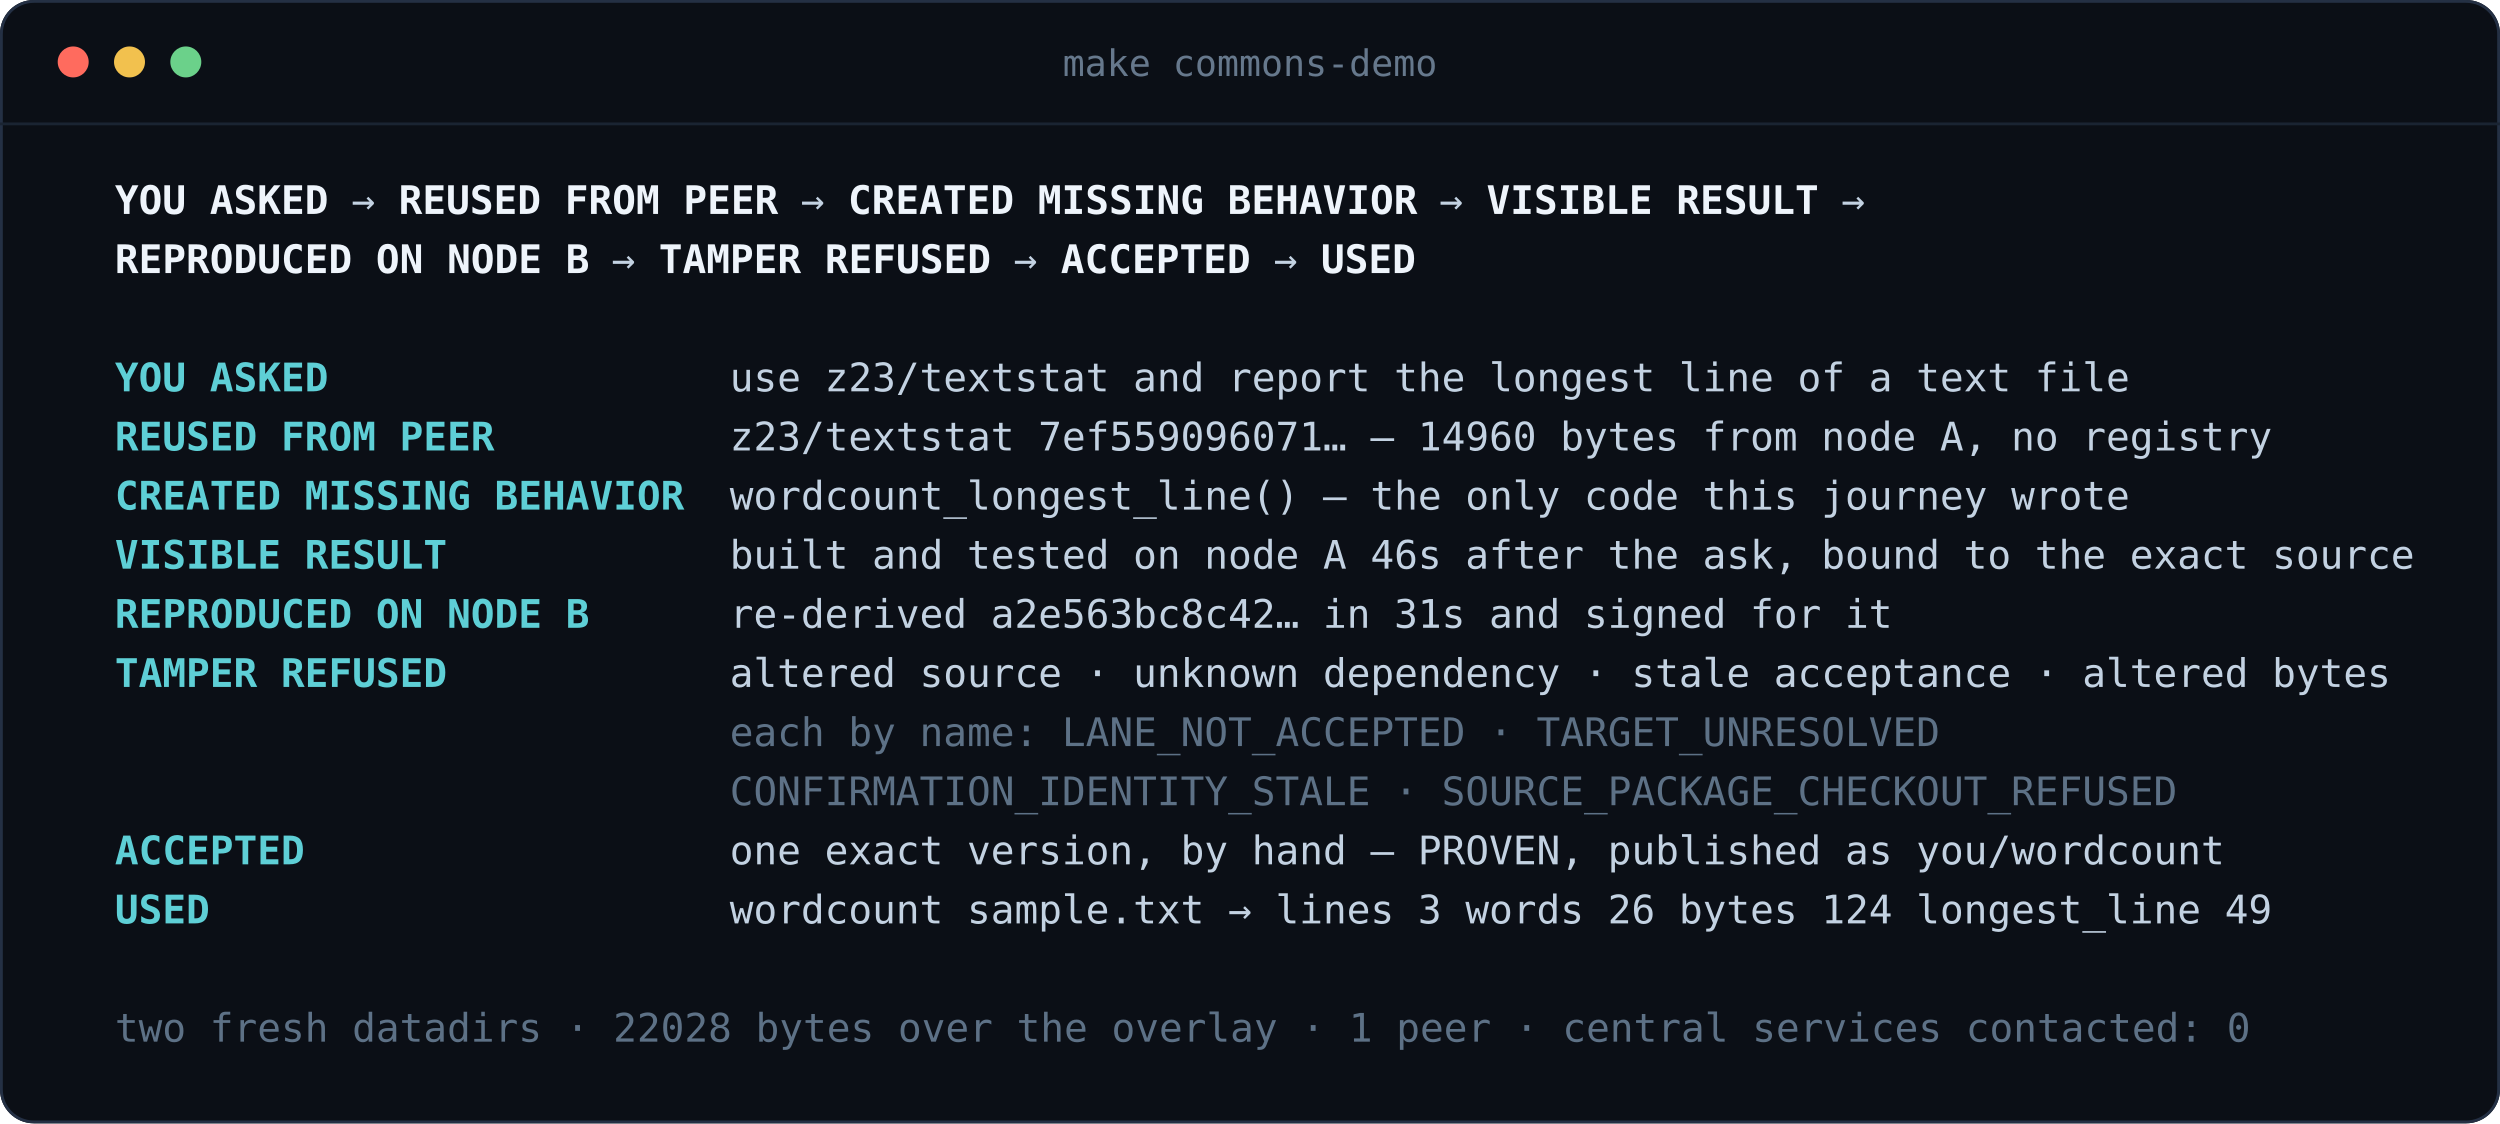
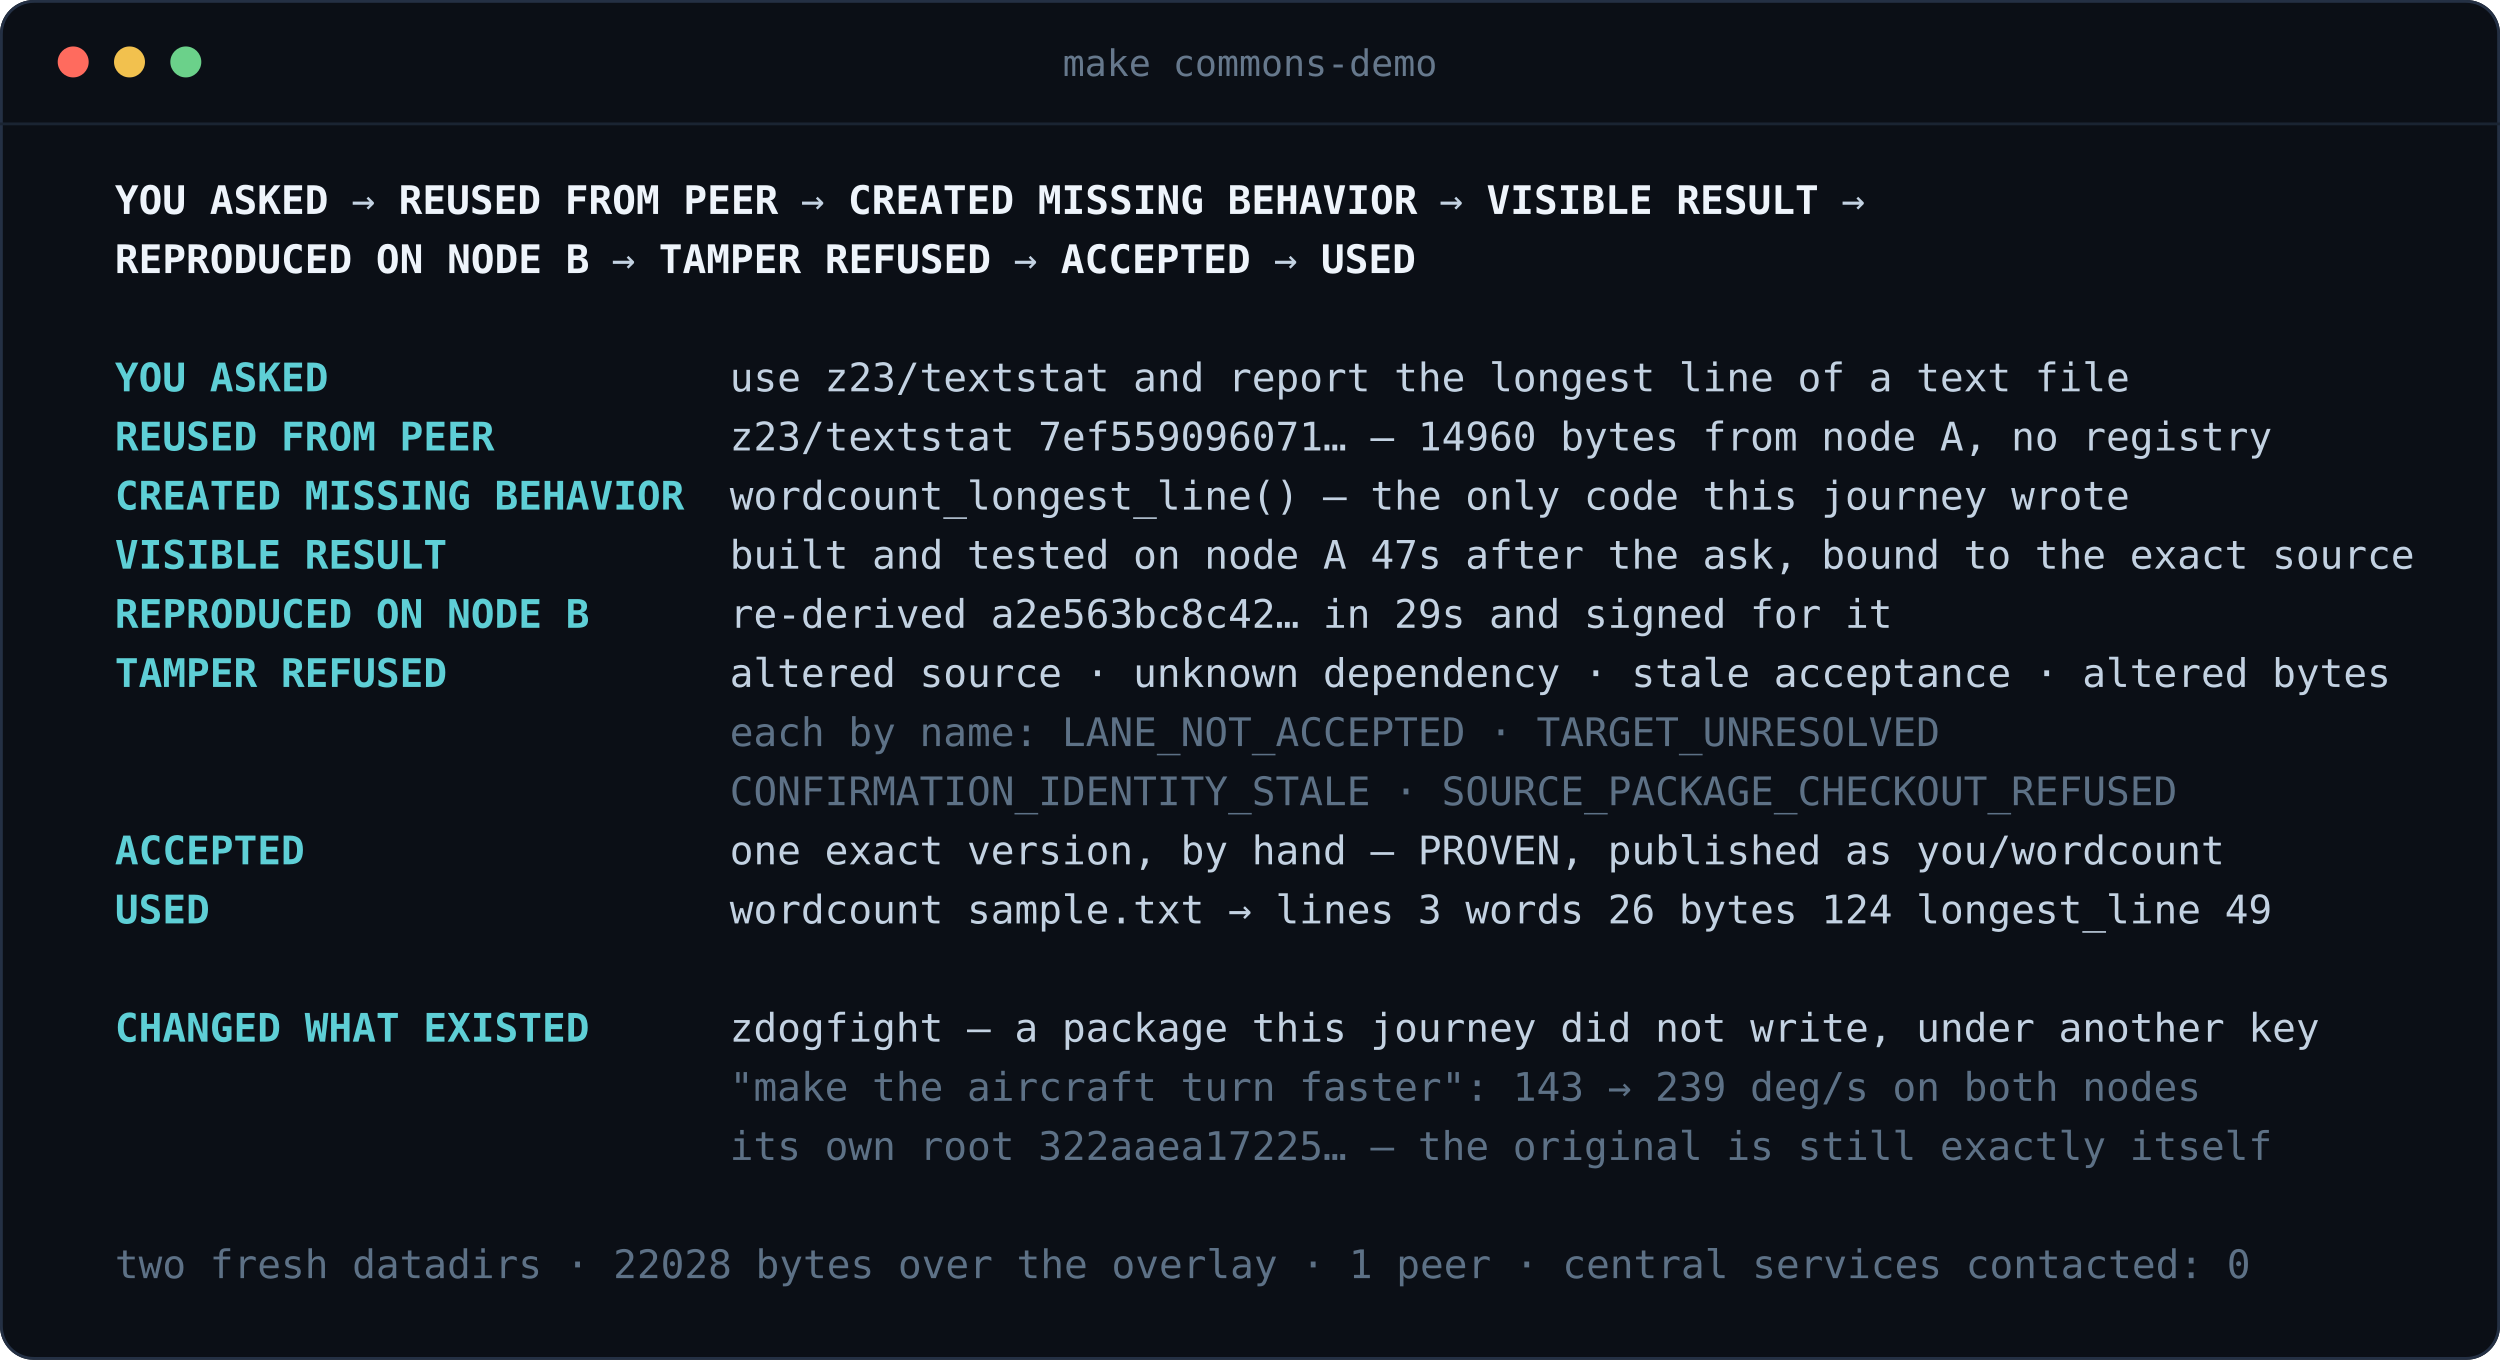
- <svg xmlns="http://www.w3.org/2000/svg" width="888" height="399" viewBox="0 0 888 399" role="img" aria-label="make commons-demo">
-   <rect width="888" height="399" rx="12" fill="#0b0f16" />
-   <rect x="0.5" y="0.5" width="887" height="398" rx="11.5" fill="none" stroke="#243044" />
+ <svg xmlns="http://www.w3.org/2000/svg" width="888" height="483" viewBox="0 0 888 483" role="img" aria-label="make commons-demo">
+   <rect width="888" height="483" rx="12" fill="#0b0f16" />
+   <rect x="0.5" y="0.5" width="887" height="482" rx="11.5" fill="none" stroke="#243044" />
  <path d="M0 44 h888" stroke="#1a2432" />
  <circle cx="26" cy="22" r="5.5" fill="#ff6b5e" />
  <circle cx="46" cy="22" r="5.5" fill="#f2c14e" />
  <circle cx="66" cy="22" r="5.5" fill="#6bd18a" />
  <text x="444" y="27" font-family="ui-monospace, SFMono-Regular, Menlo, Consolas, monospace" font-size="13" fill="#66788c" text-anchor="middle">make commons-demo</text>
  <text y="76" font-family="ui-monospace, SFMono-Regular, Menlo, Consolas, monospace" font-size="14" xml:space="preserve">
    <tspan x="40.8" textLength="75.6" lengthAdjust="spacing" fill="#eef4fb" font-weight="bold">YOU ASKED</tspan>
    <tspan x="116.4" textLength="25.2" lengthAdjust="spacing" fill="#c3d2e2"> → </tspan>
    <tspan x="141.6" textLength="134.4" lengthAdjust="spacing" fill="#eef4fb" font-weight="bold">REUSED FROM PEER</tspan>
    <tspan x="276.0" textLength="25.2" lengthAdjust="spacing" fill="#c3d2e2"> → </tspan>
    <tspan x="301.2" textLength="201.6" lengthAdjust="spacing" fill="#eef4fb" font-weight="bold">CREATED MISSING BEHAVIOR</tspan>
    <tspan x="502.8" textLength="25.2" lengthAdjust="spacing" fill="#c3d2e2"> → </tspan>
    <tspan x="528.0" textLength="117.6" lengthAdjust="spacing" fill="#eef4fb" font-weight="bold">VISIBLE RESULT</tspan>
    <tspan x="645.6" textLength="16.8" lengthAdjust="spacing" fill="#c3d2e2"> →</tspan>
  </text>
  <text y="97" font-family="ui-monospace, SFMono-Regular, Menlo, Consolas, monospace" font-size="14" xml:space="preserve">
    <tspan x="40.8" textLength="168.0" lengthAdjust="spacing" fill="#eef4fb" font-weight="bold">REPRODUCED ON NODE B</tspan>
    <tspan x="208.8" textLength="25.2" lengthAdjust="spacing" fill="#c3d2e2"> → </tspan>
    <tspan x="234.0" textLength="117.6" lengthAdjust="spacing" fill="#eef4fb" font-weight="bold">TAMPER REFUSED</tspan>
    <tspan x="351.6" textLength="25.2" lengthAdjust="spacing" fill="#c3d2e2"> → </tspan>
    <tspan x="376.8" textLength="67.2" lengthAdjust="spacing" fill="#eef4fb" font-weight="bold">ACCEPTED</tspan>
    <tspan x="444.0" textLength="25.2" lengthAdjust="spacing" fill="#c3d2e2"> → </tspan>
    <tspan x="469.2" textLength="33.6" lengthAdjust="spacing" fill="#eef4fb" font-weight="bold">USED</tspan>
  </text>
  <text y="118" font-family="ui-monospace, SFMono-Regular, Menlo, Consolas, monospace" font-size="14" xml:space="preserve" />
  <text y="139" font-family="ui-monospace, SFMono-Regular, Menlo, Consolas, monospace" font-size="14" xml:space="preserve">
    <tspan x="40.8" textLength="218.4" lengthAdjust="spacing" fill="#5ecfd6" font-weight="bold">YOU ASKED                 </tspan>
    <tspan x="259.2" textLength="495.6" lengthAdjust="spacing" fill="#c3d2e2">use z23/textstat and report the longest line of a text file</tspan>
  </text>
  <text y="160" font-family="ui-monospace, SFMono-Regular, Menlo, Consolas, monospace" font-size="14" xml:space="preserve">
    <tspan x="40.8" textLength="218.4" lengthAdjust="spacing" fill="#5ecfd6" font-weight="bold">REUSED FROM PEER          </tspan>
    <tspan x="259.2" textLength="546.0" lengthAdjust="spacing" fill="#c3d2e2">z23/textstat 7ef559096071… — 14960 bytes from node A, no registry</tspan>
  </text>
  <text y="181" font-family="ui-monospace, SFMono-Regular, Menlo, Consolas, monospace" font-size="14" xml:space="preserve">
    <tspan x="40.8" textLength="218.4" lengthAdjust="spacing" fill="#5ecfd6" font-weight="bold">CREATED MISSING BEHAVIOR  </tspan>
    <tspan x="259.2" textLength="495.6" lengthAdjust="spacing" fill="#c3d2e2">wordcount_longest_line() — the only code this journey wrote</tspan>
  </text>
  <text y="202" font-family="ui-monospace, SFMono-Regular, Menlo, Consolas, monospace" font-size="14" xml:space="preserve">
    <tspan x="40.8" textLength="218.4" lengthAdjust="spacing" fill="#5ecfd6" font-weight="bold">VISIBLE RESULT            </tspan>
-     <tspan x="259.2" textLength="596.4" lengthAdjust="spacing" fill="#c3d2e2">built and tested on node A 46s after the ask, bound to the exact source</tspan>
+     <tspan x="259.2" textLength="596.4" lengthAdjust="spacing" fill="#c3d2e2">built and tested on node A 47s after the ask, bound to the exact source</tspan>
  </text>
  <text y="223" font-family="ui-monospace, SFMono-Regular, Menlo, Consolas, monospace" font-size="14" xml:space="preserve">
    <tspan x="40.8" textLength="218.4" lengthAdjust="spacing" fill="#5ecfd6" font-weight="bold">REPRODUCED ON NODE B      </tspan>
-     <tspan x="259.2" textLength="411.6" lengthAdjust="spacing" fill="#c3d2e2">re-derived a2e563bc8c42… in 31s and signed for it</tspan>
+     <tspan x="259.2" textLength="411.6" lengthAdjust="spacing" fill="#c3d2e2">re-derived a2e563bc8c42… in 29s and signed for it</tspan>
  </text>
  <text y="244" font-family="ui-monospace, SFMono-Regular, Menlo, Consolas, monospace" font-size="14" xml:space="preserve">
    <tspan x="40.8" textLength="218.4" lengthAdjust="spacing" fill="#5ecfd6" font-weight="bold">TAMPER REFUSED            </tspan>
    <tspan x="259.2" textLength="588.0" lengthAdjust="spacing" fill="#c3d2e2">altered source · unknown dependency · stale acceptance · altered bytes</tspan>
  </text>
  <text y="265" font-family="ui-monospace, SFMono-Regular, Menlo, Consolas, monospace" font-size="14" xml:space="preserve">
    <tspan x="259.2" textLength="428.4" lengthAdjust="spacing" fill="#5d7186">each by name: LANE_NOT_ACCEPTED · TARGET_UNRESOLVED</tspan>
  </text>
  <text y="286" font-family="ui-monospace, SFMono-Regular, Menlo, Consolas, monospace" font-size="14" xml:space="preserve">
    <tspan x="259.2" textLength="512.4" lengthAdjust="spacing" fill="#5d7186">CONFIRMATION_IDENTITY_STALE · SOURCE_PACKAGE_CHECKOUT_REFUSED</tspan>
  </text>
  <text y="307" font-family="ui-monospace, SFMono-Regular, Menlo, Consolas, monospace" font-size="14" xml:space="preserve">
    <tspan x="40.8" textLength="218.4" lengthAdjust="spacing" fill="#5ecfd6" font-weight="bold">ACCEPTED                  </tspan>
    <tspan x="259.2" textLength="529.2" lengthAdjust="spacing" fill="#c3d2e2">one exact version, by hand — PROVEN, published as you/wordcount</tspan>
  </text>
  <text y="328" font-family="ui-monospace, SFMono-Regular, Menlo, Consolas, monospace" font-size="14" xml:space="preserve">
    <tspan x="40.8" textLength="218.4" lengthAdjust="spacing" fill="#5ecfd6" font-weight="bold">USED                      </tspan>
    <tspan x="259.2" textLength="546.0" lengthAdjust="spacing" fill="#c3d2e2">wordcount sample.txt → lines 3 words 26 bytes 124 longest_line 49</tspan>
  </text>
  <text y="349" font-family="ui-monospace, SFMono-Regular, Menlo, Consolas, monospace" font-size="14" xml:space="preserve" />
  <text y="370" font-family="ui-monospace, SFMono-Regular, Menlo, Consolas, monospace" font-size="14" xml:space="preserve">
+     <tspan x="40.8" textLength="218.4" lengthAdjust="spacing" fill="#5ecfd6" font-weight="bold">CHANGED WHAT EXISTED      </tspan>
+     <tspan x="259.2" textLength="562.8" lengthAdjust="spacing" fill="#c3d2e2">zdogfight — a package this journey did not write, under another key</tspan>
+   </text>
+   <text y="391" font-family="ui-monospace, SFMono-Regular, Menlo, Consolas, monospace" font-size="14" xml:space="preserve">
+     <tspan x="259.2" textLength="520.8" lengthAdjust="spacing" fill="#5d7186">"make the aircraft turn faster": 143 → 239 deg/s on both nodes</tspan>
+   </text>
+   <text y="412" font-family="ui-monospace, SFMono-Regular, Menlo, Consolas, monospace" font-size="14" xml:space="preserve">
+     <tspan x="259.2" textLength="546.0" lengthAdjust="spacing" fill="#5d7186">its own root 322aaea17225… — the original is still exactly itself</tspan>
+   </text>
+   <text y="433" font-family="ui-monospace, SFMono-Regular, Menlo, Consolas, monospace" font-size="14" xml:space="preserve" />
+   <text y="454" font-family="ui-monospace, SFMono-Regular, Menlo, Consolas, monospace" font-size="14" xml:space="preserve">
    <tspan x="40.8" textLength="756.0" lengthAdjust="spacing" fill="#5d7186">two fresh datadirs · 22028 bytes over the overlay · 1 peer · central services contacted: 0</tspan>
  </text>
</svg>
